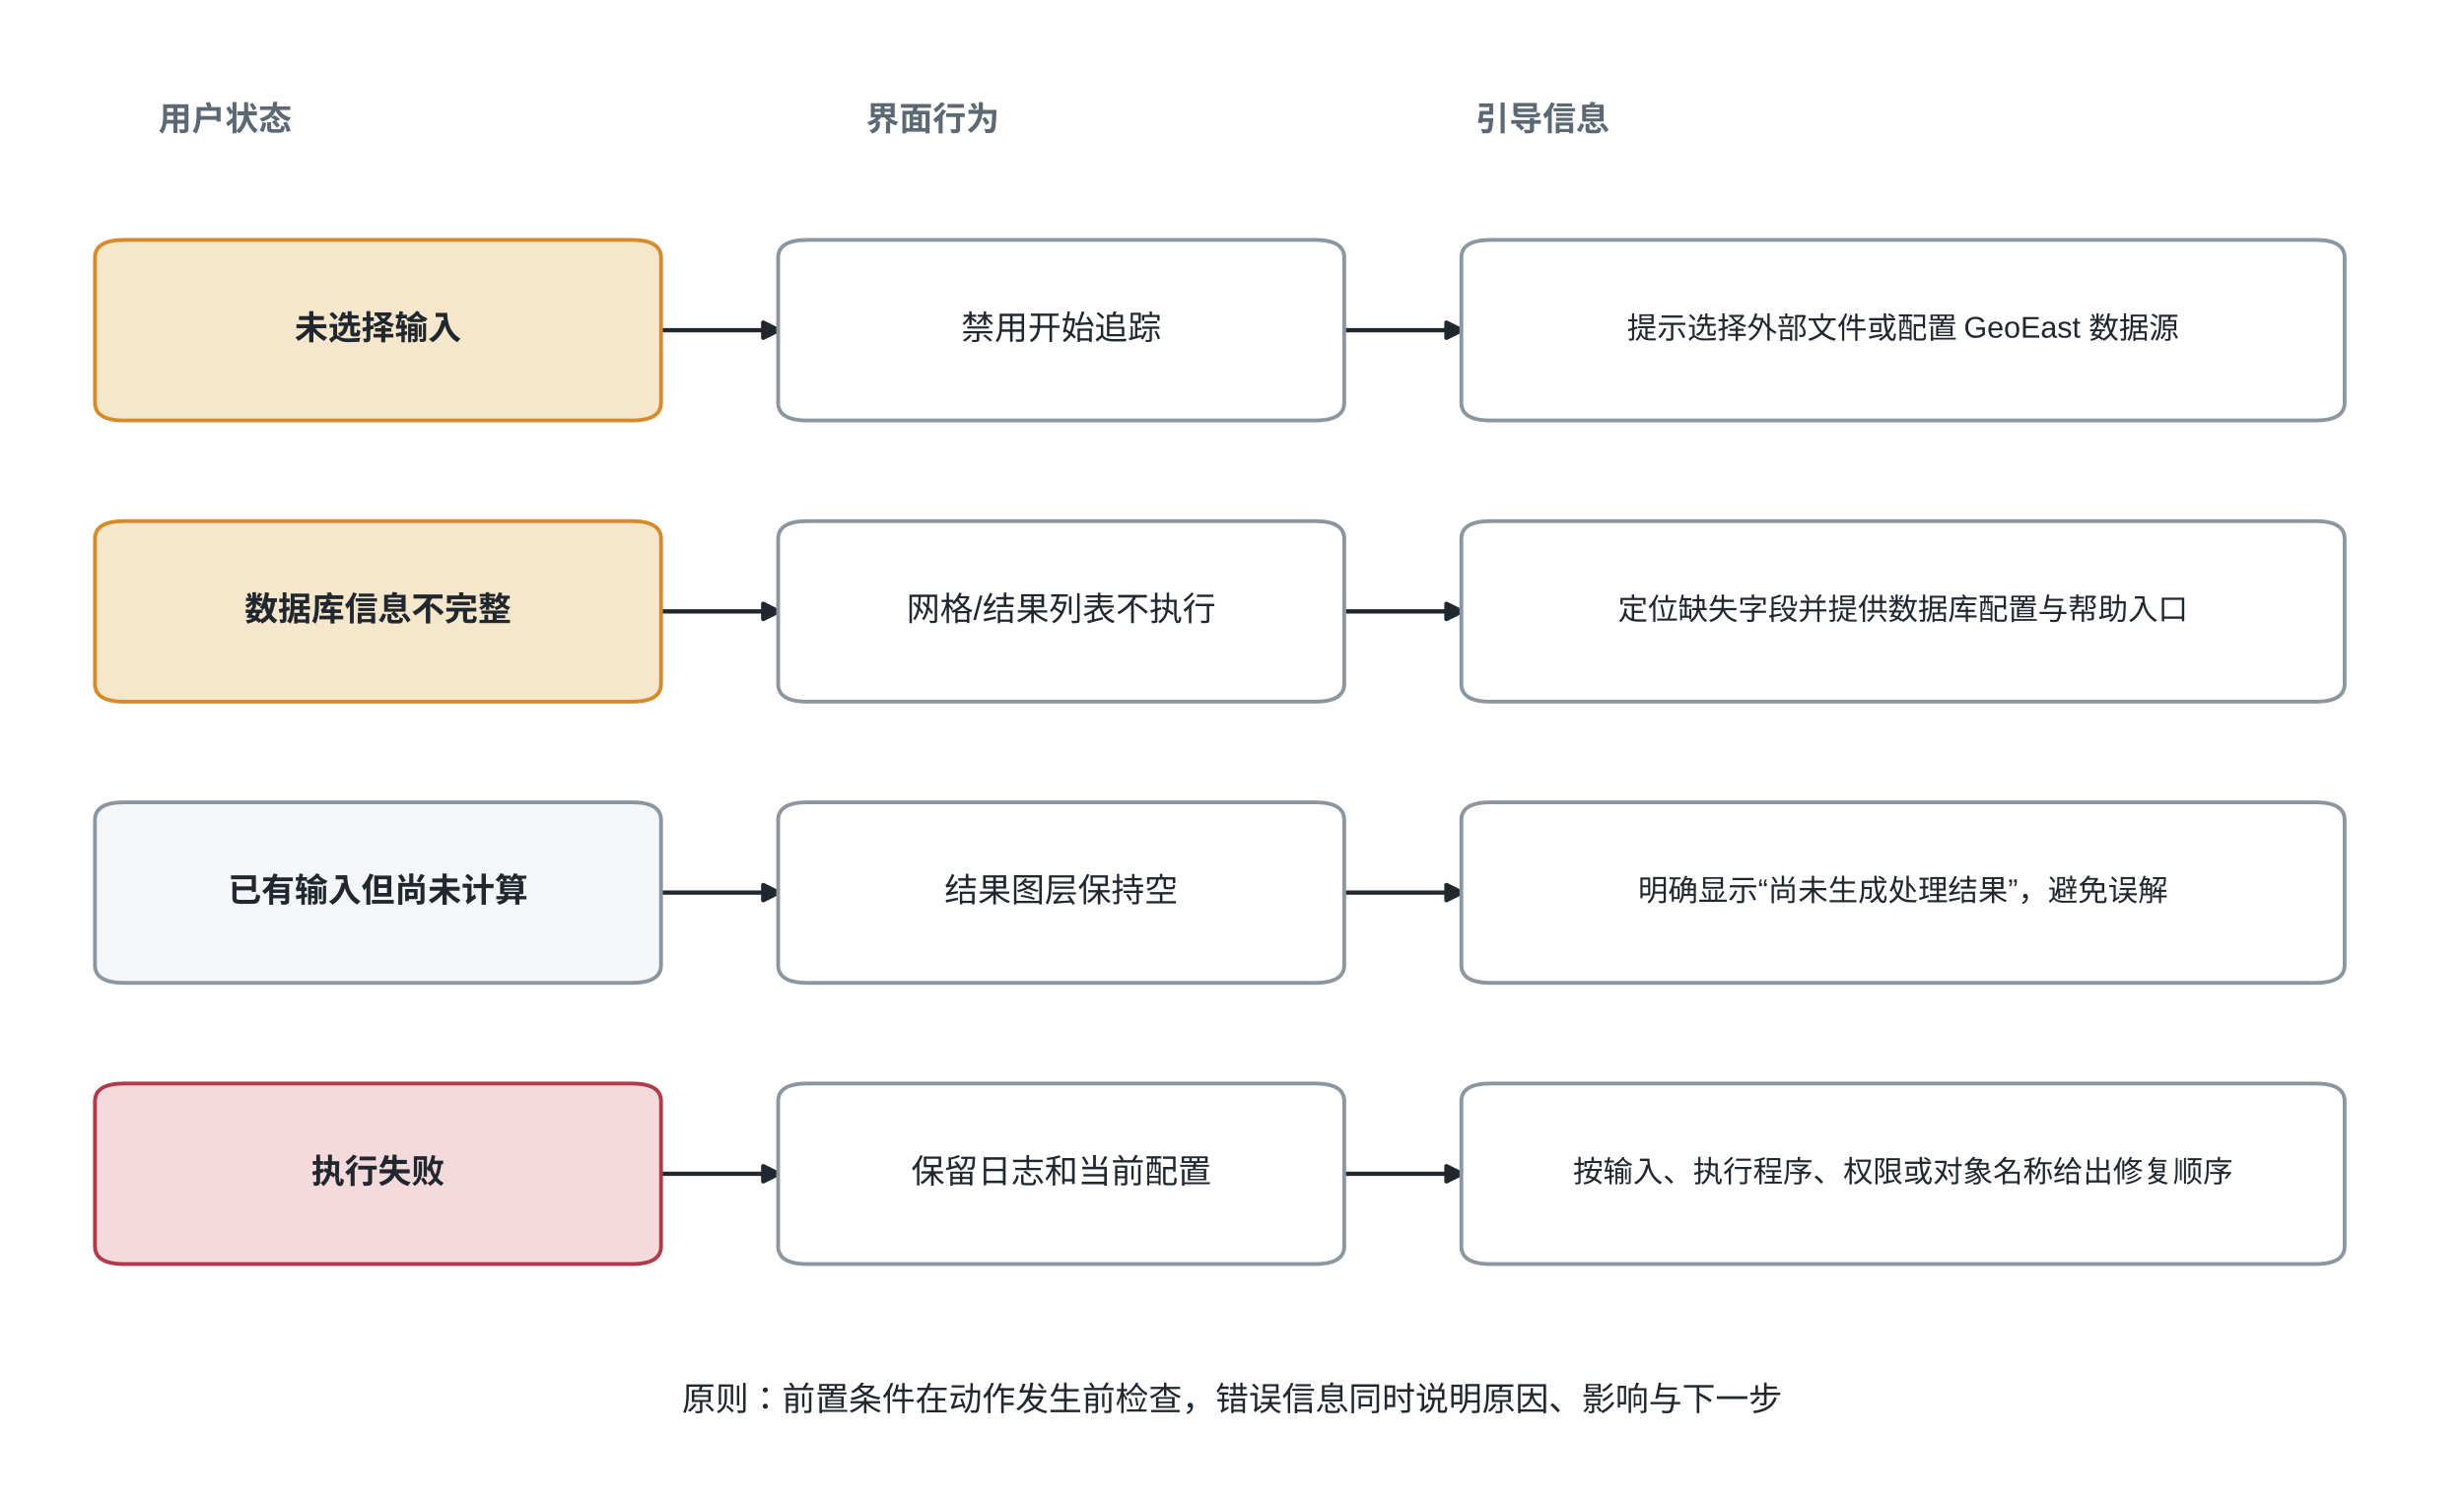
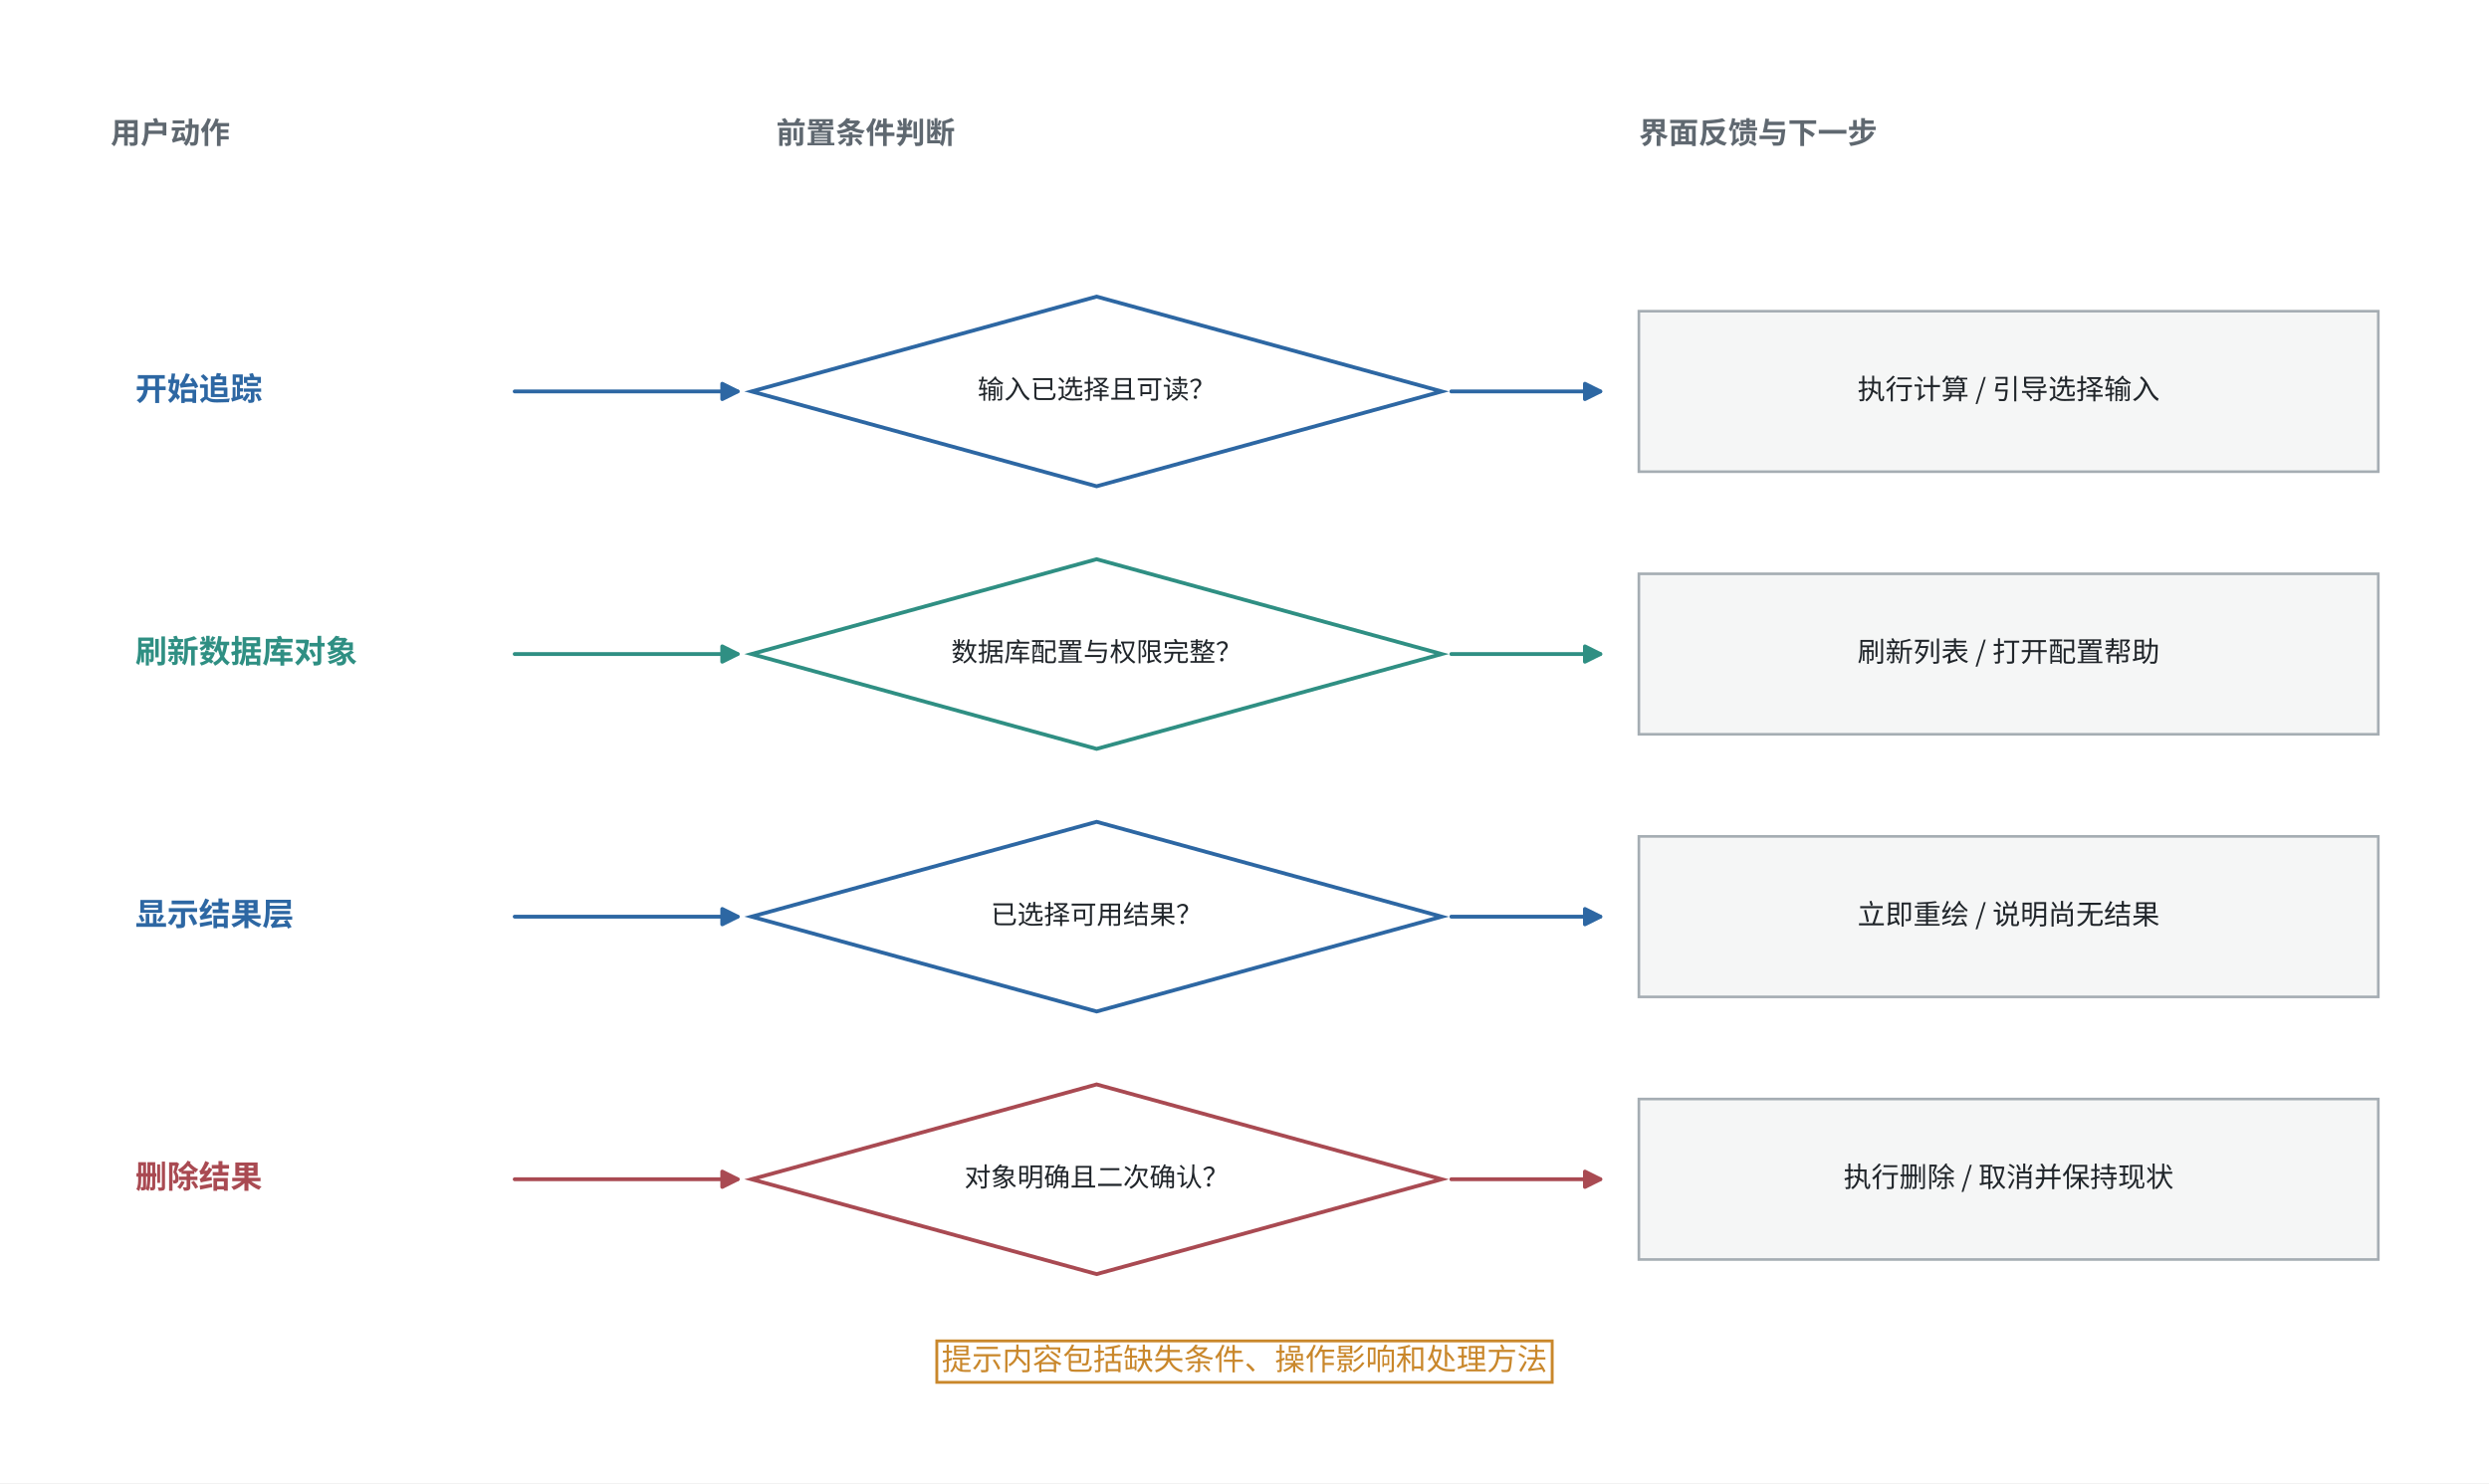
- <svg xmlns="http://www.w3.org/2000/svg" width="517.44pt" height="315.84pt" viewBox="0 0 517.44 315.84" version="1.1">
+ <svg xmlns="http://www.w3.org/2000/svg" width="517.8pt" height="308.64pt" viewBox="0 0 517.8 308.64" version="1.1">
  <defs>
    <style type="text/css">*{stroke-linejoin: round; stroke-linecap: butt}</style>
  </defs>
  <g id="figure_1">
    <g id="patch_1">
-       <path d="M 0 315.84  L 517.44 315.84  L 517.44 0  L 0 0  z " style="fill: #ffffff" />
+       <path d="M 0 308.64  L 517.8 308.64  L 517.8 0  L 0 0  z " style="fill: #ffffff" />
    </g>
    <g id="axes_1">
      <g id="patch_2">
-         <path d="M 137.744 69.342  Q 151.114 69.342 163.478 69.342  " clip-path="url(#p22d689d344)" style="fill: none; stroke: #20272e; stroke-width: 0.9; stroke-linecap: round" />
-         <path d="M 160.278 67.742  L 163.478 69.342  L 160.278 70.942  z " clip-path="url(#p22d689d344)" style="fill: #20272e; stroke: #20272e; stroke-width: 0.9; stroke-linecap: round" />
+         <path d="M 107.072 81.456  Q 130.71 81.456 153.453 81.456  " clip-path="url(#p43fae17882)" style="fill: none; stroke: #2d67a3; stroke-width: 0.8; stroke-linecap: round" />
+         <path d="M 150.253 79.856  L 153.453 81.456  L 150.253 83.056  z " clip-path="url(#p43fae17882)" style="fill: #2d67a3; stroke: #2d67a3; stroke-width: 0.8; stroke-linecap: round" />
      </g>
      <g id="patch_3">
-         <path d="M 281.216 69.342  Q 294.586 69.342 306.95 69.342  " clip-path="url(#p22d689d344)" style="fill: none; stroke: #20272e; stroke-width: 0.9; stroke-linecap: round" />
-         <path d="M 303.75 67.742  L 306.95 69.342  L 303.75 70.942  z " clip-path="url(#p22d689d344)" style="fill: #20272e; stroke: #20272e; stroke-width: 0.9; stroke-linecap: round" />
+         <path d="M 228.134 61.722  L 299.921 81.456  L 228.134 101.19  L 156.348 81.456  z " clip-path="url(#p43fae17882)" style="fill: #ffffff; stroke: #2d67a3; stroke-width: 0.8; stroke-linejoin: miter" />
      </g>
      <g id="patch_4">
-         <path d="M 137.744 128.394  Q 151.114 128.394 163.478 128.394  " clip-path="url(#p22d689d344)" style="fill: none; stroke: #20272e; stroke-width: 0.9; stroke-linecap: round" />
-         <path d="M 160.278 126.794  L 163.478 128.394  L 160.278 129.994  z " clip-path="url(#p22d689d344)" style="fill: #20272e; stroke: #20272e; stroke-width: 0.9; stroke-linecap: round" />
+         <path d="M 301.923 81.456  Q 317.869 81.456 332.921 81.456  " clip-path="url(#p43fae17882)" style="fill: none; stroke: #2d67a3; stroke-width: 0.8; stroke-linecap: round" />
+         <path d="M 329.721 79.856  L 332.921 81.456  L 329.721 83.056  z " clip-path="url(#p43fae17882)" style="fill: #2d67a3; stroke: #2d67a3; stroke-width: 0.8; stroke-linecap: round" />
      </g>
      <g id="patch_5">
-         <path d="M 281.216 128.394  Q 294.586 128.394 306.95 128.394  " clip-path="url(#p22d689d344)" style="fill: none; stroke: #20272e; stroke-width: 0.9; stroke-linecap: round" />
-         <path d="M 303.75 126.794  L 306.95 128.394  L 303.75 129.994  z " clip-path="url(#p22d689d344)" style="fill: #20272e; stroke: #20272e; stroke-width: 0.9; stroke-linecap: round" />
+         <path d="M 340.941 98.154  L 494.769 98.154  L 494.769 64.758  L 340.941 64.758  z " clip-path="url(#p43fae17882)" style="fill: #f5f6f6; stroke: #a5adb3; stroke-width: 0.55; stroke-linejoin: miter" />
      </g>
      <g id="patch_6">
-         <path d="M 137.744 187.446  Q 151.114 187.446 163.478 187.446  " clip-path="url(#p22d689d344)" style="fill: none; stroke: #20272e; stroke-width: 0.9; stroke-linecap: round" />
-         <path d="M 160.278 185.846  L 163.478 187.446  L 160.278 189.046  z " clip-path="url(#p22d689d344)" style="fill: #20272e; stroke: #20272e; stroke-width: 0.9; stroke-linecap: round" />
+         <path d="M 107.072 136.104  Q 130.71 136.104 153.453 136.104  " clip-path="url(#p43fae17882)" style="fill: none; stroke: #2f8f83; stroke-width: 0.8; stroke-linecap: round" />
+         <path d="M 150.253 134.504  L 153.453 136.104  L 150.253 137.704  z " clip-path="url(#p43fae17882)" style="fill: #2f8f83; stroke: #2f8f83; stroke-width: 0.8; stroke-linecap: round" />
      </g>
      <g id="patch_7">
-         <path d="M 281.216 187.446  Q 294.586 187.446 306.95 187.446  " clip-path="url(#p22d689d344)" style="fill: none; stroke: #20272e; stroke-width: 0.9; stroke-linecap: round" />
-         <path d="M 303.75 185.846  L 306.95 187.446  L 303.75 189.046  z " clip-path="url(#p22d689d344)" style="fill: #20272e; stroke: #20272e; stroke-width: 0.9; stroke-linecap: round" />
+         <path d="M 228.134 116.37  L 299.921 136.104  L 228.134 155.838  L 156.348 136.104  z " clip-path="url(#p43fae17882)" style="fill: #ffffff; stroke: #2f8f83; stroke-width: 0.8; stroke-linejoin: miter" />
      </g>
      <g id="patch_8">
-         <path d="M 137.744 246.498  Q 151.114 246.498 163.478 246.498  " clip-path="url(#p22d689d344)" style="fill: none; stroke: #20272e; stroke-width: 0.9; stroke-linecap: round" />
-         <path d="M 160.278 244.898  L 163.478 246.498  L 160.278 248.098  z " clip-path="url(#p22d689d344)" style="fill: #20272e; stroke: #20272e; stroke-width: 0.9; stroke-linecap: round" />
+         <path d="M 301.923 136.104  Q 317.869 136.104 332.921 136.104  " clip-path="url(#p43fae17882)" style="fill: none; stroke: #2f8f83; stroke-width: 0.8; stroke-linecap: round" />
+         <path d="M 329.721 134.504  L 332.921 136.104  L 329.721 137.704  z " clip-path="url(#p43fae17882)" style="fill: #2f8f83; stroke: #2f8f83; stroke-width: 0.8; stroke-linecap: round" />
      </g>
      <g id="patch_9">
-         <path d="M 281.216 246.498  Q 294.586 246.498 306.95 246.498  " clip-path="url(#p22d689d344)" style="fill: none; stroke: #20272e; stroke-width: 0.9; stroke-linecap: round" />
-         <path d="M 303.75 244.898  L 306.95 246.498  L 303.75 248.098  z " clip-path="url(#p22d689d344)" style="fill: #20272e; stroke: #20272e; stroke-width: 0.9; stroke-linecap: round" />
+         <path d="M 340.941 152.802  L 494.769 152.802  L 494.769 119.406  L 340.941 119.406  z " clip-path="url(#p43fae17882)" style="fill: #f5f6f6; stroke: #a5adb3; stroke-width: 0.55; stroke-linejoin: miter" />
      </g>
      <g id="patch_10">
-         <path d="M 26.09 88.301  L 132.669 88.301  Q 138.818 88.301 138.818 84.571  L 138.818 54.113  Q 138.818 50.383 132.669 50.383  L 26.09 50.383  Q 19.942 50.383 19.942 54.113  L 19.942 84.571  Q 19.942 88.301 26.09 88.301  z " clip-path="url(#p22d689d344)" style="fill: #f6e7cc; stroke: #d58b2a; stroke-width: 0.8; stroke-linejoin: miter" />
+         <path d="M 107.072 190.752  Q 130.71 190.752 153.453 190.752  " clip-path="url(#p43fae17882)" style="fill: none; stroke: #2d67a3; stroke-width: 0.8; stroke-linecap: round" />
+         <path d="M 150.253 189.152  L 153.453 190.752  L 150.253 192.352  z " clip-path="url(#p43fae17882)" style="fill: #2d67a3; stroke: #2d67a3; stroke-width: 0.8; stroke-linecap: round" />
      </g>
      <g id="patch_11">
-         <path d="M 169.562 88.301  L 276.141 88.301  Q 282.29 88.301 282.29 84.571  L 282.29 54.113  Q 282.29 50.383 276.141 50.383  L 169.562 50.383  Q 163.413 50.383 163.413 54.113  L 163.413 84.571  Q 163.413 88.301 169.562 88.301  z " clip-path="url(#p22d689d344)" style="fill: #ffffff; stroke: #8c969e; stroke-width: 0.8; stroke-linejoin: miter" />
+         <path d="M 228.134 171.018  L 299.921 190.752  L 228.134 210.486  L 156.348 190.752  z " clip-path="url(#p43fae17882)" style="fill: #ffffff; stroke: #2d67a3; stroke-width: 0.8; stroke-linejoin: miter" />
      </g>
      <g id="patch_12">
-         <path d="M 313.034 88.301  L 486.225 88.301  Q 492.374 88.301 492.374 84.571  L 492.374 54.113  Q 492.374 50.383 486.225 50.383  L 313.034 50.383  Q 306.885 50.383 306.885 54.113  L 306.885 84.571  Q 306.885 88.301 313.034 88.301  z " clip-path="url(#p22d689d344)" style="fill: #ffffff; stroke: #8c969e; stroke-width: 0.8; stroke-linejoin: miter" />
+         <path d="M 301.923 190.752  Q 317.869 190.752 332.921 190.752  " clip-path="url(#p43fae17882)" style="fill: none; stroke: #2d67a3; stroke-width: 0.8; stroke-linecap: round" />
+         <path d="M 329.721 189.152  L 332.921 190.752  L 329.721 192.352  z " clip-path="url(#p43fae17882)" style="fill: #2d67a3; stroke: #2d67a3; stroke-width: 0.8; stroke-linecap: round" />
      </g>
      <g id="patch_13">
-         <path d="M 26.09 147.353  L 132.669 147.353  Q 138.818 147.353 138.818 143.623  L 138.818 113.165  Q 138.818 109.435 132.669 109.435  L 26.09 109.435  Q 19.942 109.435 19.942 113.165  L 19.942 143.623  Q 19.942 147.353 26.09 147.353  z " clip-path="url(#p22d689d344)" style="fill: #f6e7cc; stroke: #d58b2a; stroke-width: 0.8; stroke-linejoin: miter" />
+         <path d="M 340.941 207.45  L 494.769 207.45  L 494.769 174.054  L 340.941 174.054  z " clip-path="url(#p43fae17882)" style="fill: #f5f6f6; stroke: #a5adb3; stroke-width: 0.55; stroke-linejoin: miter" />
      </g>
      <g id="patch_14">
-         <path d="M 169.562 147.353  L 276.141 147.353  Q 282.29 147.353 282.29 143.623  L 282.29 113.165  Q 282.29 109.435 276.141 109.435  L 169.562 109.435  Q 163.413 109.435 163.413 113.165  L 163.413 143.623  Q 163.413 147.353 169.562 147.353  z " clip-path="url(#p22d689d344)" style="fill: #ffffff; stroke: #8c969e; stroke-width: 0.8; stroke-linejoin: miter" />
+         <path d="M 107.072 245.4  Q 130.71 245.4 153.453 245.4  " clip-path="url(#p43fae17882)" style="fill: none; stroke: #a94a52; stroke-width: 0.8; stroke-linecap: round" />
+         <path d="M 150.253 243.8  L 153.453 245.4  L 150.253 247  z " clip-path="url(#p43fae17882)" style="fill: #a94a52; stroke: #a94a52; stroke-width: 0.8; stroke-linecap: round" />
      </g>
      <g id="patch_15">
-         <path d="M 313.034 147.353  L 486.225 147.353  Q 492.374 147.353 492.374 143.623  L 492.374 113.165  Q 492.374 109.435 486.225 109.435  L 313.034 109.435  Q 306.885 109.435 306.885 113.165  L 306.885 143.623  Q 306.885 147.353 313.034 147.353  z " clip-path="url(#p22d689d344)" style="fill: #ffffff; stroke: #8c969e; stroke-width: 0.8; stroke-linejoin: miter" />
+         <path d="M 228.134 225.666  L 299.921 245.4  L 228.134 265.134  L 156.348 245.4  z " clip-path="url(#p43fae17882)" style="fill: #ffffff; stroke: #a94a52; stroke-width: 0.8; stroke-linejoin: miter" />
      </g>
      <g id="patch_16">
-         <path d="M 26.09 206.404  L 132.669 206.404  Q 138.818 206.404 138.818 202.675  L 138.818 172.217  Q 138.818 168.487 132.669 168.487  L 26.09 168.487  Q 19.942 168.487 19.942 172.217  L 19.942 202.675  Q 19.942 206.404 26.09 206.404  z " clip-path="url(#p22d689d344)" style="fill: #f4f6f7; stroke: #8c969e; stroke-width: 0.8; stroke-linejoin: miter" />
+         <path d="M 301.923 245.4  Q 317.869 245.4 332.921 245.4  " clip-path="url(#p43fae17882)" style="fill: none; stroke: #a94a52; stroke-width: 0.8; stroke-linecap: round" />
+         <path d="M 329.721 243.8  L 332.921 245.4  L 329.721 247  z " clip-path="url(#p43fae17882)" style="fill: #a94a52; stroke: #a94a52; stroke-width: 0.8; stroke-linecap: round" />
      </g>
      <g id="patch_17">
-         <path d="M 169.562 206.404  L 276.141 206.404  Q 282.29 206.404 282.29 202.675  L 282.29 172.217  Q 282.29 168.487 276.141 168.487  L 169.562 168.487  Q 163.413 168.487 163.413 172.217  L 163.413 202.675  Q 163.413 206.404 169.562 206.404  z " clip-path="url(#p22d689d344)" style="fill: #ffffff; stroke: #8c969e; stroke-width: 0.8; stroke-linejoin: miter" />
-       </g>
-       <g id="patch_18">
-         <path d="M 313.034 206.404  L 486.225 206.404  Q 492.374 206.404 492.374 202.675  L 492.374 172.217  Q 492.374 168.487 486.225 168.487  L 313.034 168.487  Q 306.885 168.487 306.885 172.217  L 306.885 202.675  Q 306.885 206.404 313.034 206.404  z " clip-path="url(#p22d689d344)" style="fill: #ffffff; stroke: #8c969e; stroke-width: 0.8; stroke-linejoin: miter" />
-       </g>
-       <g id="patch_19">
-         <path d="M 26.09 265.456  L 132.669 265.456  Q 138.818 265.456 138.818 261.727  L 138.818 231.268  Q 138.818 227.539 132.669 227.539  L 26.09 227.539  Q 19.942 227.539 19.942 231.268  L 19.942 261.727  Q 19.942 265.456 26.09 265.456  z " clip-path="url(#p22d689d344)" style="fill: #f4dadd; stroke: #b23a48; stroke-width: 0.8; stroke-linejoin: miter" />
-       </g>
-       <g id="patch_20">
-         <path d="M 169.562 265.456  L 276.141 265.456  Q 282.29 265.456 282.29 261.727  L 282.29 231.268  Q 282.29 227.539 276.141 227.539  L 169.562 227.539  Q 163.413 227.539 163.413 231.268  L 163.413 261.727  Q 163.413 265.456 169.562 265.456  z " clip-path="url(#p22d689d344)" style="fill: #ffffff; stroke: #8c969e; stroke-width: 0.8; stroke-linejoin: miter" />
-       </g>
-       <g id="patch_21">
-         <path d="M 313.034 265.456  L 486.225 265.456  Q 492.374 265.456 492.374 261.727  L 492.374 231.268  Q 492.374 227.539 486.225 227.539  L 313.034 227.539  Q 306.885 227.539 306.885 231.268  L 306.885 261.727  Q 306.885 265.456 313.034 265.456  z " clip-path="url(#p22d689d344)" style="fill: #ffffff; stroke: #8c969e; stroke-width: 0.8; stroke-linejoin: miter" />
+         <path d="M 340.941 262.098  L 494.769 262.098  L 494.769 228.702  L 340.941 228.702  z " clip-path="url(#p43fae17882)" style="fill: #f5f6f6; stroke: #a5adb3; stroke-width: 0.55; stroke-linejoin: miter" />
      </g>
      <g id="text_1">
-         <text style="fill: #5c6873; font: 700 7px 'Microsoft YaHei', 'SimHei', 'Arial', 'DejaVu Sans', sans-serif; text-anchor: start" x="33.264" y="27.384" transform="rotate(-0 33.26397 27.38396)">用户状态</text>
+         <text style="font-weight: 700; font-size: 6.2px; font-family: 'Microsoft YaHei', 'Noto Sans CJK SC', 'Arial', 'DejaVu Sans', sans-serif; text-anchor: start; fill: #5f6870" x="23.03" y="29.844" transform="rotate(-0 23.03038 29.84396)">用户动作</text>
      </g>
      <g id="text_2">
-         <text style="fill: #5c6873; font: 700 7px 'Microsoft YaHei', 'SimHei', 'Arial', 'DejaVu Sans', sans-serif; text-anchor: start" x="181.86" y="27.384" transform="rotate(-0 181.8598 27.38396)">界面行为</text>
+         <text style="font-weight: 700; font-size: 6.2px; font-family: 'Microsoft YaHei', 'Noto Sans CJK SC', 'Arial', 'DejaVu Sans', sans-serif; text-anchor: start; fill: #5f6870" x="161.475" y="29.844" transform="rotate(-0 161.4755 29.84396)">前置条件判断</text>
      </g>
      <g id="text_3">
-         <text style="fill: #5c6873; font: 700 7px 'Microsoft YaHei', 'SimHei', 'Arial', 'DejaVu Sans', sans-serif; text-anchor: start" x="309.96" y="27.384" transform="rotate(-0 309.9597 27.38396)">引导信息</text>
+         <text style="font-weight: 700; font-size: 6.2px; font-family: 'Microsoft YaHei', 'Noto Sans CJK SC', 'Arial', 'DejaVu Sans', sans-serif; text-anchor: start; fill: #5f6870" x="340.941" y="29.844" transform="rotate(-0 340.9413 29.84396)">界面反馈与下一步</text>
      </g>
      <g id="text_4">
-         <text style="fill: #20272e; font: 700 7px 'Microsoft YaHei', 'SimHei', 'Arial', 'DejaVu Sans', sans-serif; text-anchor: middle" x="79.38" y="71.27" transform="rotate(-0 79.37993 71.26963)">未选择输入</text>
+         <text style="font-weight: 700; font-size: 6.6px; font-family: 'Microsoft YaHei', 'Noto Sans CJK SC', 'Arial', 'DejaVu Sans', sans-serif; text-anchor: start; fill: #2d67a3" x="28.158" y="83.273" transform="rotate(-0 28.15798 83.27345)">开始追踪</text>
      </g>
      <g id="text_5">
-         <text style="fill: #20272e; font: 7px 'Microsoft YaHei', 'SimHei', 'Arial', 'DejaVu Sans', sans-serif; text-anchor: middle" x="222.852" y="71.27" transform="rotate(-0 222.8518 71.26963)">禁用开始追踪</text>
+         <text style="font-size: 5.5px; font-family: 'Microsoft YaHei', 'Noto Sans CJK SC', 'Arial', 'DejaVu Sans', sans-serif; text-anchor: middle; fill: #20252a" x="228.134" y="82.971" transform="rotate(-0 228.1342 82.97052)">输入已选择且可读？</text>
      </g>
      <g id="text_6">
-         <text style="fill: #20272e; font: 6.3px 'Microsoft YaHei', 'SimHei', 'Arial', 'DejaVu Sans', sans-serif; text-anchor: middle" x="399.63" y="71.077" transform="rotate(-0 399.6296 71.07686)">提示选择外部文件或配置 GeoEast 数据源</text>
+         <text style="font-size: 5.8px; font-family: 'Microsoft YaHei', 'Noto Sans CJK SC', 'Arial', 'DejaVu Sans', sans-serif; text-anchor: middle; fill: #20252a" x="417.855" y="83.053" transform="rotate(-0 417.8552 83.05314)">执行计算 / 引导选择输入</text>
      </g>
      <g id="text_7">
-         <text style="fill: #20272e; font: 700 7px 'Microsoft YaHei', 'SimHei', 'Arial', 'DejaVu Sans', sans-serif; text-anchor: middle" x="79.38" y="130.322" transform="rotate(-0 79.37993 130.3215)">数据库信息不完整</text>
+         <text style="font-weight: 700; font-size: 6.6px; font-family: 'Microsoft YaHei', 'Noto Sans CJK SC', 'Arial', 'DejaVu Sans', sans-serif; text-anchor: start; fill: #2f8f83" x="28.158" y="137.921" transform="rotate(-0 28.15798 137.9214)">刷新数据库对象</text>
      </g>
      <g id="text_8">
-         <text style="fill: #20272e; font: 7px 'Microsoft YaHei', 'SimHei', 'Arial', 'DejaVu Sans', sans-serif; text-anchor: middle" x="222.852" y="130.322" transform="rotate(-0 222.8518 130.3215)">网格/结果列表不执行</text>
+         <text style="font-size: 5.5px; font-family: 'Microsoft YaHei', 'Noto Sans CJK SC', 'Arial', 'DejaVu Sans', sans-serif; text-anchor: middle; fill: #20252a" x="228.134" y="137.618" transform="rotate(-0 228.1342 137.6184)">数据库配置与权限完整？</text>
      </g>
      <g id="text_9">
-         <text style="fill: #20272e; font: 6.3px 'Microsoft YaHei', 'SimHei', 'Arial', 'DejaVu Sans', sans-serif; text-anchor: middle" x="399.63" y="130.129" transform="rotate(-0 399.6296 130.1288)">定位缺失字段并提供数据库配置与帮助入口</text>
+         <text style="font-size: 5.8px; font-family: 'Microsoft YaHei', 'Noto Sans CJK SC', 'Arial', 'DejaVu Sans', sans-serif; text-anchor: middle; fill: #20252a" x="417.855" y="137.701" transform="rotate(-0 417.8552 137.7011)">刷新列表 / 打开配置帮助</text>
      </g>
      <g id="text_10">
-         <text style="fill: #20272e; font: 700 7px 'Microsoft YaHei', 'SimHei', 'Arial', 'DejaVu Sans', sans-serif; text-anchor: middle" x="79.38" y="189.373" transform="rotate(-0 79.37993 189.3734)">已有输入但尚未计算</text>
+         <text style="font-weight: 700; font-size: 6.6px; font-family: 'Microsoft YaHei', 'Noto Sans CJK SC', 'Arial', 'DejaVu Sans', sans-serif; text-anchor: start; fill: #2d67a3" x="28.158" y="192.569" transform="rotate(-0 28.15798 192.5693)">显示结果层</text>
      </g>
      <g id="text_11">
-         <text style="fill: #20272e; font: 7px 'Microsoft YaHei', 'SimHei', 'Arial', 'DejaVu Sans', sans-serif; text-anchor: middle" x="222.852" y="189.373" transform="rotate(-0 222.8518 189.3734)">结果图层保持空</text>
+         <text style="font-size: 5.5px; font-family: 'Microsoft YaHei', 'Noto Sans CJK SC', 'Arial', 'DejaVu Sans', sans-serif; text-anchor: middle; fill: #20252a" x="228.134" y="192.266" transform="rotate(-0 228.1342 192.2664)">已选择可用结果？</text>
      </g>
      <g id="text_12">
-         <text style="fill: #20272e; font: 6.3px 'Microsoft YaHei', 'SimHei', 'Arial', 'DejaVu Sans', sans-serif; text-anchor: middle" x="399.63" y="189.181" transform="rotate(-0 399.6296 189.1807)">明确显示“尚未生成处理结果”，避免误解</text>
+         <text style="font-size: 5.8px; font-family: 'Microsoft YaHei', 'Noto Sans CJK SC', 'Arial', 'DejaVu Sans', sans-serif; text-anchor: middle; fill: #20252a" x="417.855" y="192.349" transform="rotate(-0 417.8552 192.349)">立即重绘 / 说明尚无结果</text>
      </g>
      <g id="text_13">
-         <text style="fill: #20272e; font: 700 7px 'Microsoft YaHei', 'SimHei', 'Arial', 'DejaVu Sans', sans-serif; text-anchor: middle" x="79.38" y="248.425" transform="rotate(-0 79.37993 248.4254)">执行失败</text>
+         <text style="font-weight: 700; font-size: 6.6px; font-family: 'Microsoft YaHei', 'Noto Sans CJK SC', 'Arial', 'DejaVu Sans', sans-serif; text-anchor: start; fill: #a94a52" x="28.158" y="247.217" transform="rotate(-0 28.15798 247.2172)">删除结果</text>
      </g>
      <g id="text_14">
-         <text style="fill: #20272e; font: 7px 'Microsoft YaHei', 'SimHei', 'Arial', 'DejaVu Sans', sans-serif; text-anchor: middle" x="222.852" y="248.425" transform="rotate(-0 222.8518 248.4254)">保留日志和当前配置</text>
+         <text style="font-size: 5.5px; font-family: 'Microsoft YaHei', 'Noto Sans CJK SC', 'Arial', 'DejaVu Sans', sans-serif; text-anchor: middle; fill: #20252a" x="228.134" y="246.914" transform="rotate(-0 228.1342 246.9143)">对象明确且二次确认？</text>
      </g>
      <g id="text_15">
-         <text style="fill: #20272e; font: 6.3px 'Microsoft YaHei', 'SimHei', 'Arial', 'DejaVu Sans', sans-serif; text-anchor: middle" x="399.63" y="248.233" transform="rotate(-0 399.6296 248.2326)">按输入、执行程序、权限或对象名称给出修复顺序</text>
+         <text style="font-size: 5.8px; font-family: 'Microsoft YaHei', 'Noto Sans CJK SC', 'Arial', 'DejaVu Sans', sans-serif; text-anchor: middle; fill: #20252a" x="417.855" y="246.997" transform="rotate(-0 417.8552 246.9969)">执行删除 / 取消并保持现状</text>
      </g>
      <g id="text_16">
-         <text style="fill: #20272e; font: 7px 'Microsoft YaHei', 'SimHei', 'Arial', 'DejaVu Sans', sans-serif; text-anchor: middle" x="258.72" y="296.226" transform="rotate(-0 258.7198 296.2255)">原则：前置条件在动作发生前检查，错误信息同时说明原因、影响与下一步</text>
+         <g id="patch_18">
+           <path d="M 194.892 287.659  L 322.908 287.659  L 322.908 279.04  L 194.892 279.04  z " style="fill: #ffffff; stroke: #c9872b; stroke-width: 0.6; stroke-linejoin: miter" />
+         </g>
+         <text style="font-size: 6.3px; font-family: 'Microsoft YaHei', 'Noto Sans CJK SC', 'Arial', 'DejaVu Sans', sans-serif; text-anchor: middle; fill: #c9872b" x="258.9" y="285.085" transform="rotate(-0 258.8998 285.0845)">提示内容包括缺失条件、操作影响和处理方法</text>
      </g>
    </g>
  </g>
  <defs>
-     <clipPath id="p22d689d344">
-       <rect x="2.52" y="2.52" width="512.4" height="310.8" />
+     <clipPath id="p43fae17882">
+       <rect x="2.52" y="2.52" width="512.76" height="303.6" />
    </clipPath>
  </defs>
</svg>
